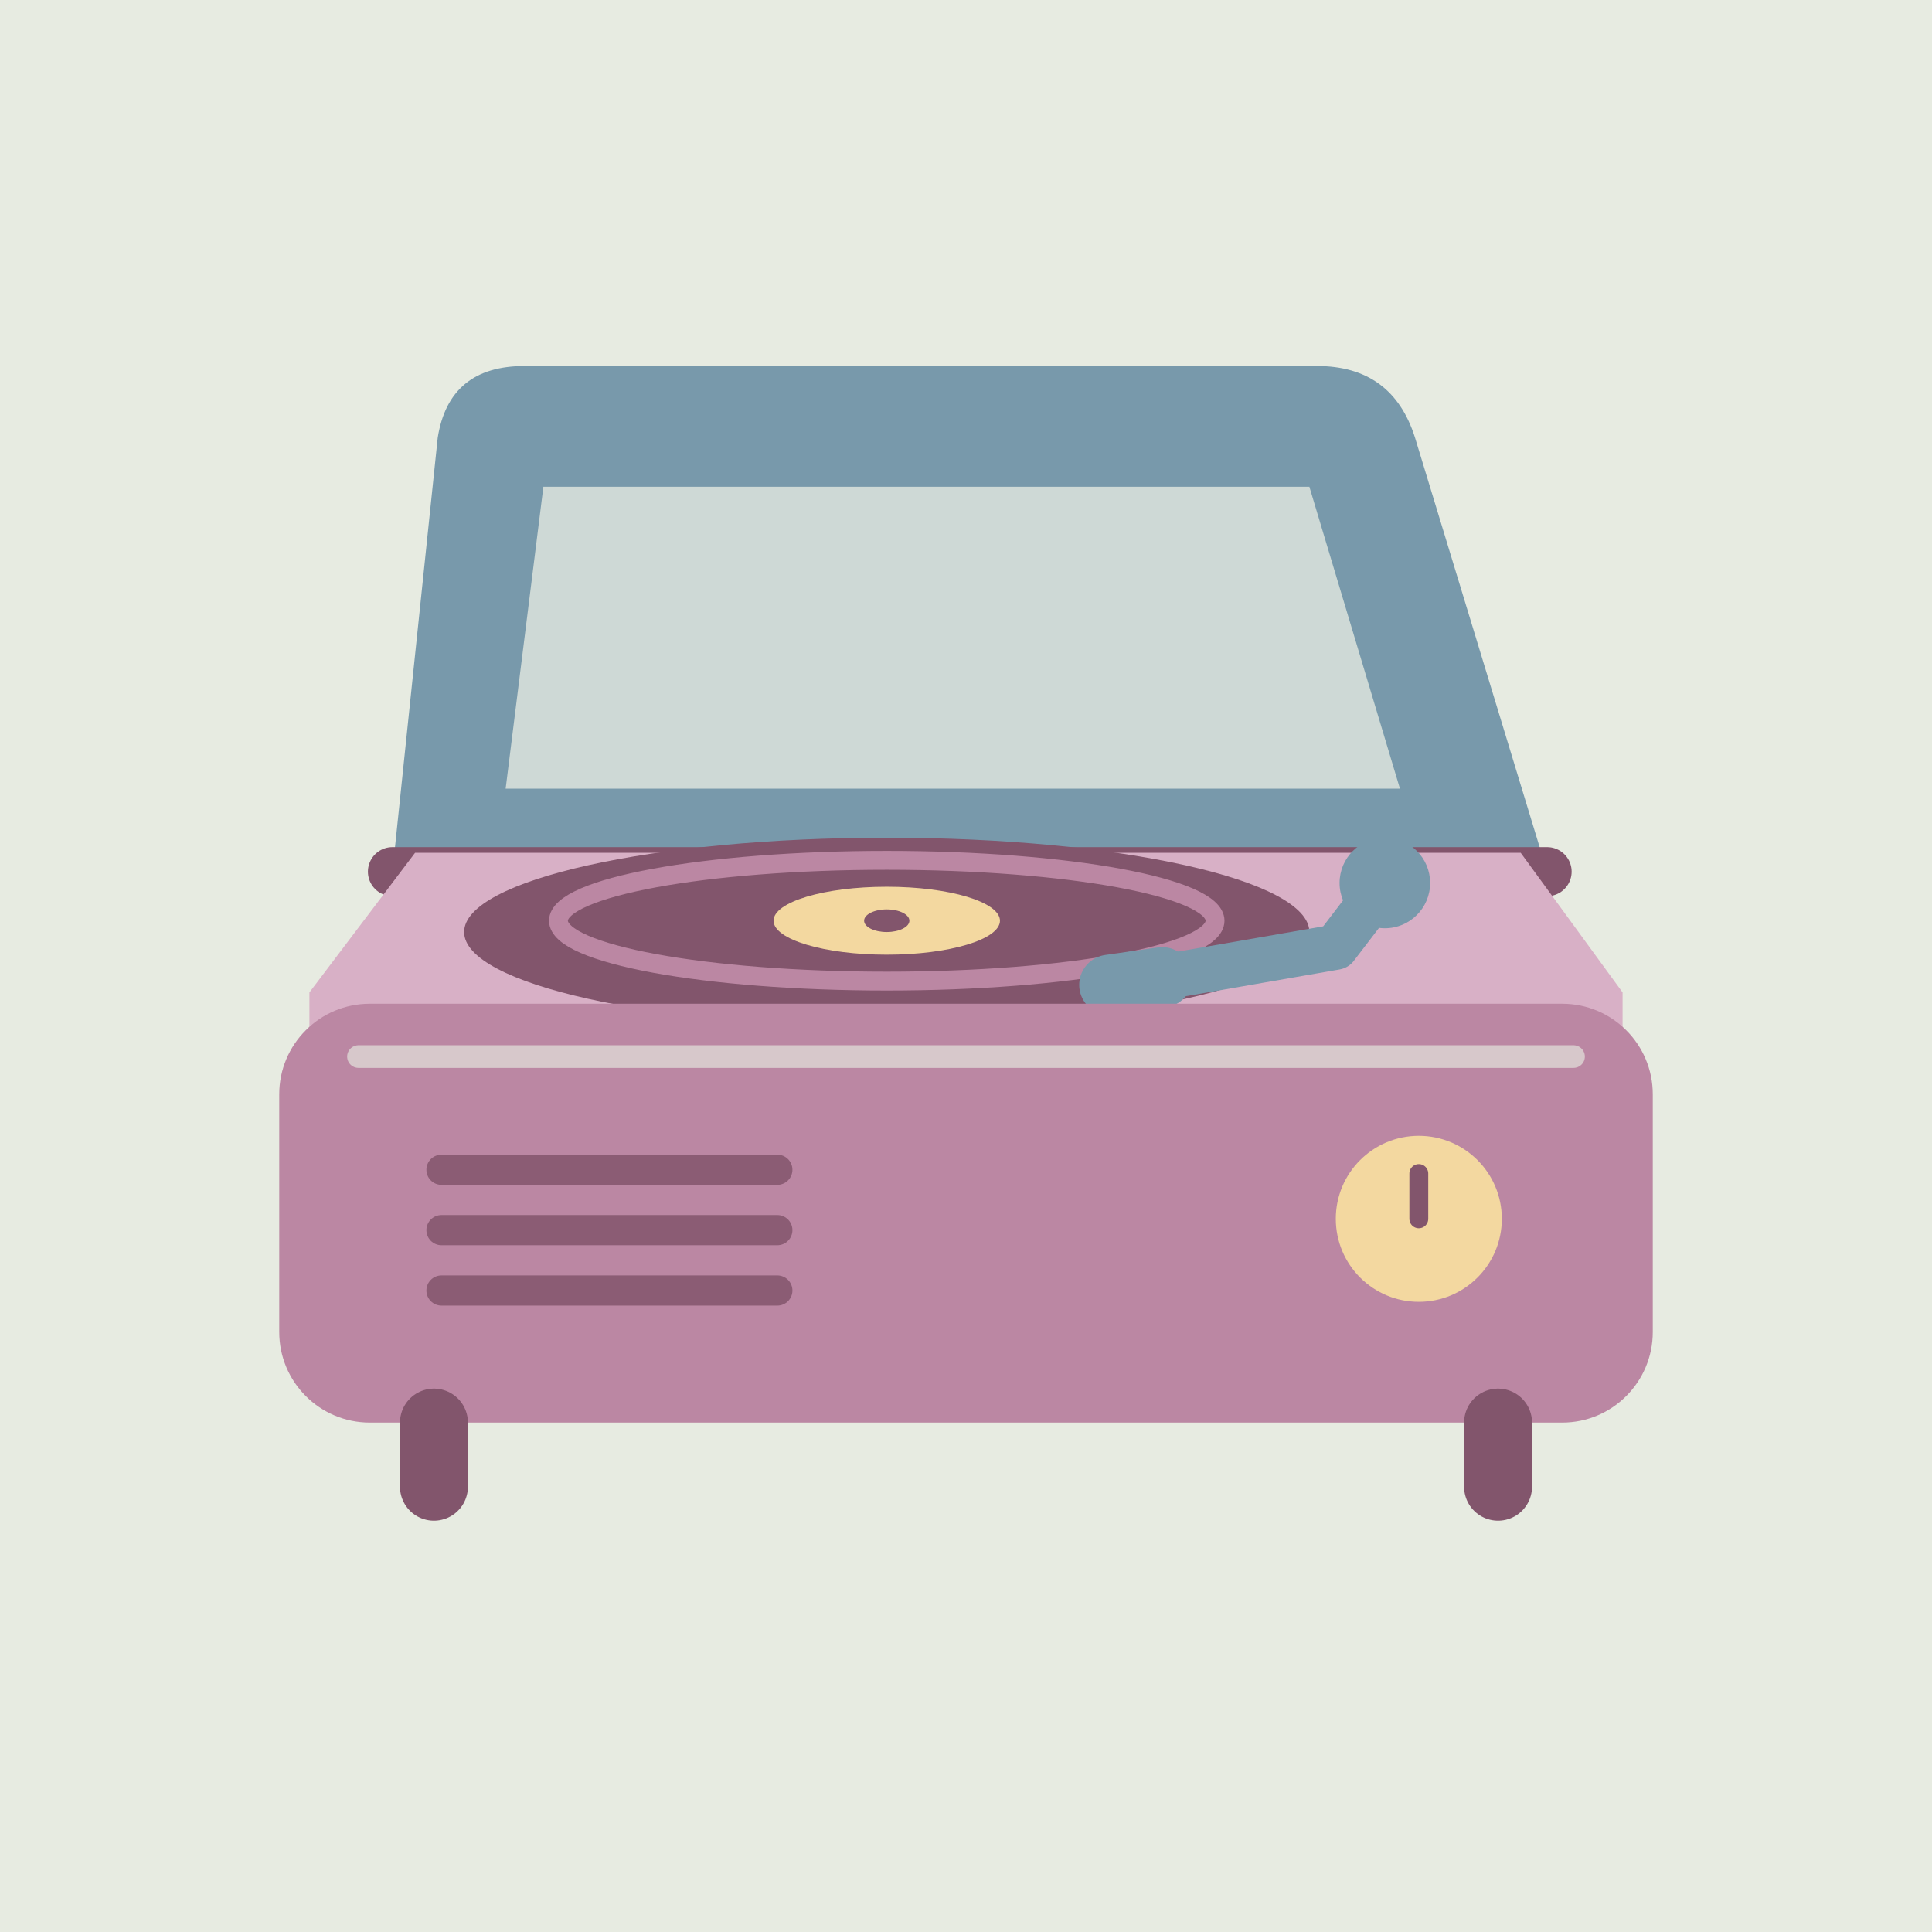
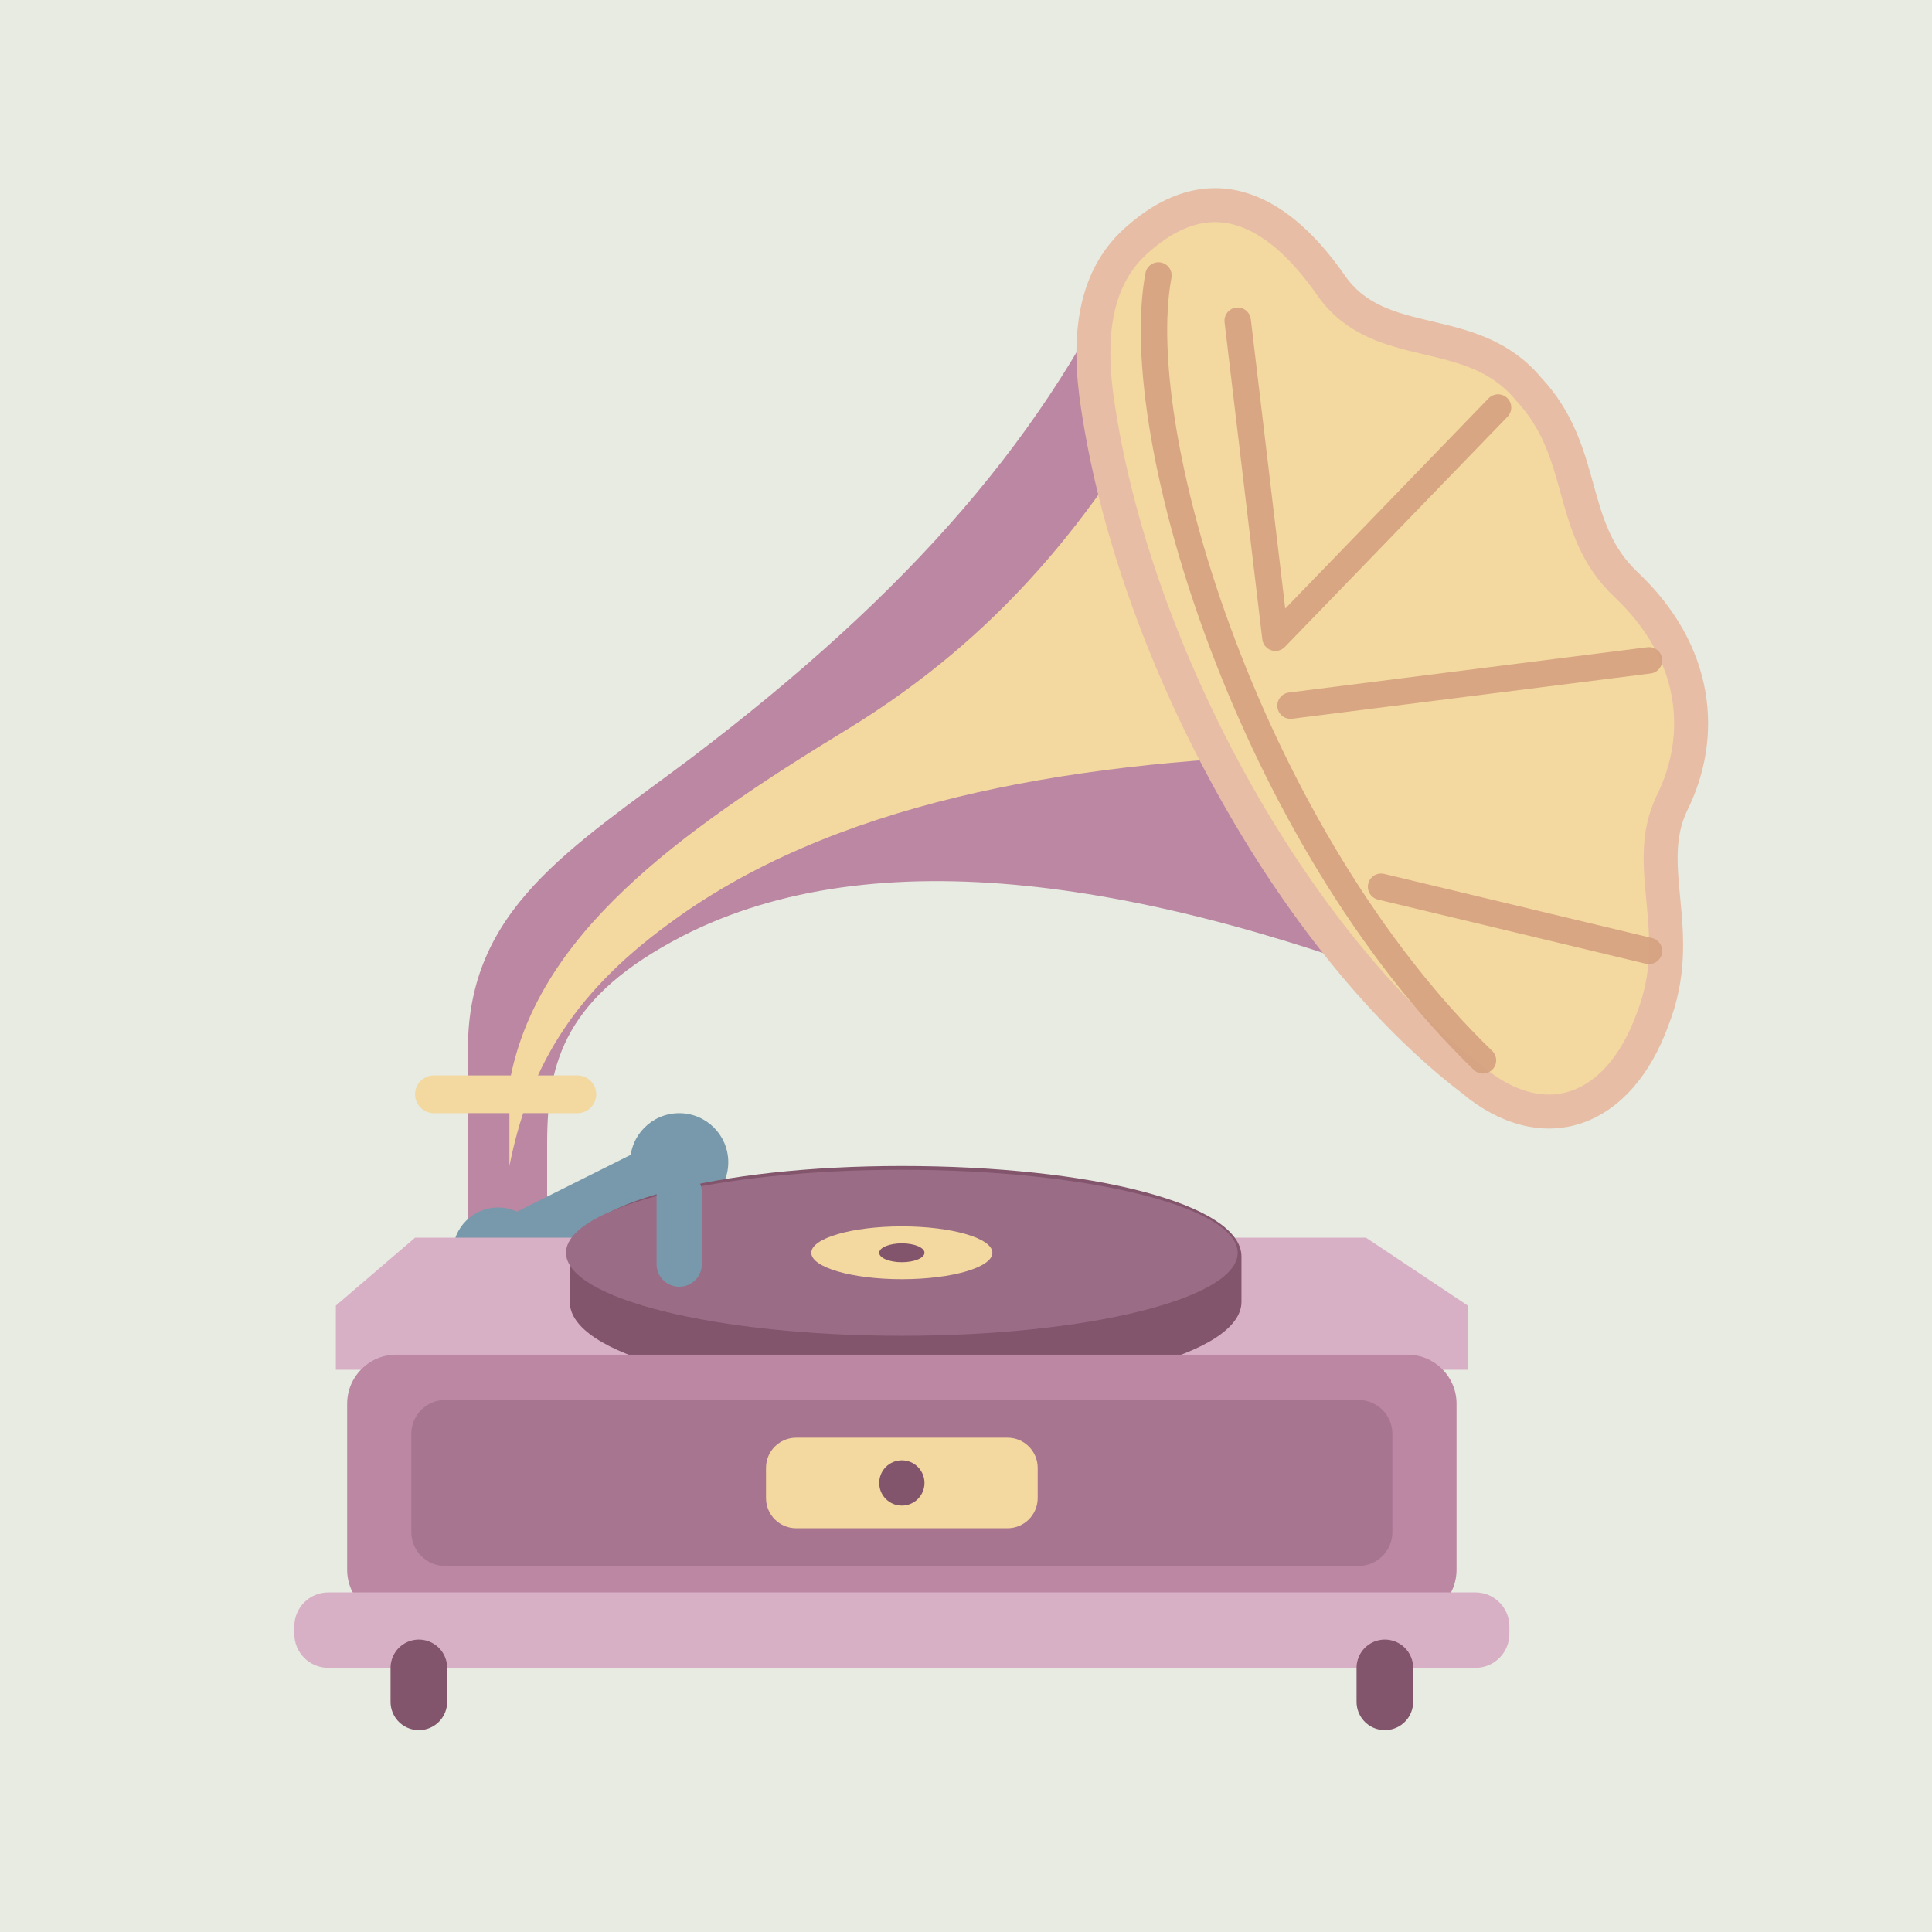
- <svg xmlns="http://www.w3.org/2000/svg" viewBox="0 0 512 512" role="img" aria-label="Vitrola — aparelho de toca-discos visto de frente e ligeiramente de cima, com tampa aberta">
+ <svg xmlns="http://www.w3.org/2000/svg" viewBox="0 0 512 512" role="img" aria-label="Vitrola — gramofone antigo com corneta aberta">
  <rect width="512" height="512" fill="#e7ebe1" />
  <g stroke-linejoin="round" stroke-linecap="round">
-     <path d="M104 231L116 116Q119 97 139 97H349Q369 97 375 116L410 231Z" fill="#7899ab" />
-     <path d="M134 209L144 129H347L371 209Z" fill="#e7ebe1" opacity=".78" />
-     <path d="M104 231H410" stroke="#82556c" stroke-width="13" />
-     <path d="M82 263L110 226H403L430 263V282H82Z" fill="#d8b0c6" />
-     <ellipse cx="235" cy="247" rx="112" ry="25" fill="#82556c" />
-     <ellipse cx="235" cy="244" rx="87" ry="16" fill="none" stroke="#bb87a3" stroke-width="5" />
-     <ellipse cx="235" cy="244" rx="30" ry="9" fill="#f3d8a0" />
-     <ellipse cx="235" cy="244" rx="6" ry="3" fill="#82556c" />
-     <circle cx="367" cy="234" r="12" fill="#7899ab" />
-     <path d="M367 234L354 251L308 259" fill="none" stroke="#7899ab" stroke-width="12" />
-     <path d="M308 259L294 261" stroke="#7899ab" stroke-width="16" />
-     <rect x="74" y="266" width="364" height="111" rx="24" fill="#bb87a3" />
-     <path d="M95 280H417" stroke="#e7ebe1" stroke-width="6" opacity=".65" />
-     <g stroke="#82556c" stroke-width="8" opacity=".85">
-       <path d="M117 310H206M117 326H206M117 342H206" />
-     </g>
-     <circle cx="376" cy="323" r="22" fill="#f3d8a0" />
-     <path d="M376 323V311" stroke="#82556c" stroke-width="5" />
-     <path d="M115 377V394M397 377V394" stroke="#82556c" stroke-width="18" />
+     <path d="M124 338V278C124 241 151 225 183 201C241 157 278 115 301 63L385 265C304 233 232 222 181 248C150 264 145 281 145 303V338Z" fill="#bb87a3" />
+     <path d="M135 287C142 248 179 221 225 193C264 169 290 138 313 96L346 200C282 202 220 213 177 245C151 264 140 284 135 309Z" fill="#f3d8a0" />
+     <path d="M302 63C324 44 342 60 353 76C366 94 390 85 405 103C421 120 415 140 431 155C450 173 452 195 443 213C435 230 447 247 438 270C429 295 409 302 390 286C343 250 301 174 291 108C288 89 290 73 302 63Z" fill="#f3d8a0" stroke="#e7bda5" stroke-width="9" />
+     <path d="M307 73C299 116 332 222 393 281M328 85L338 169L397 108M342 187L437 175M366 235L437 252" fill="none" stroke="#d5a17f" stroke-width="7" opacity=".9" />
+     <path d="M115 290H153" stroke="#f3d8a0" stroke-width="10" />
+     <path d="M132 332L180 308L180 340" stroke="#7899ab" stroke-width="15" fill="none" />
+     <circle cx="132" cy="332" r="12" fill="#7899ab" />
+     <circle cx="180" cy="308" r="13" fill="#7899ab" />
+     <path d="M89 346L110 328H362L389 346V363H89Z" fill="#d8b0c6" />
+     <path d="M151 333C151 319 190 309 239 309C289 309 329 319 329 333V345C329 359 289 369 239 369C190 369 151 359 151 345Z" fill="#82556c" />
+     <ellipse cx="239" cy="332" rx="89" ry="22" fill="#9b6c86" />
+     <ellipse cx="239" cy="332" rx="24" ry="7" fill="#f3d8a0" />
+     <ellipse cx="239" cy="332" rx="6" ry="2.5" fill="#82556c" />
+     <path d="M180 316V335" stroke="#7899ab" stroke-width="12" />
+     <rect x="92" y="359" width="294" height="70" rx="13" fill="#bb87a3" />
+     <rect x="109" y="371" width="260" height="44" rx="9" fill="#a87591" />
+     <rect x="203" y="381" width="72" height="24" rx="8" fill="#f3d8a0" />
+     <circle cx="239" cy="393" r="6" fill="#82556c" />
+     <rect x="78" y="422" width="322" height="20" rx="9" fill="#d8b0c6" />
+     <path d="M111 442V451M367 442V451" stroke="#82556c" stroke-width="15" />
  </g>
</svg>
